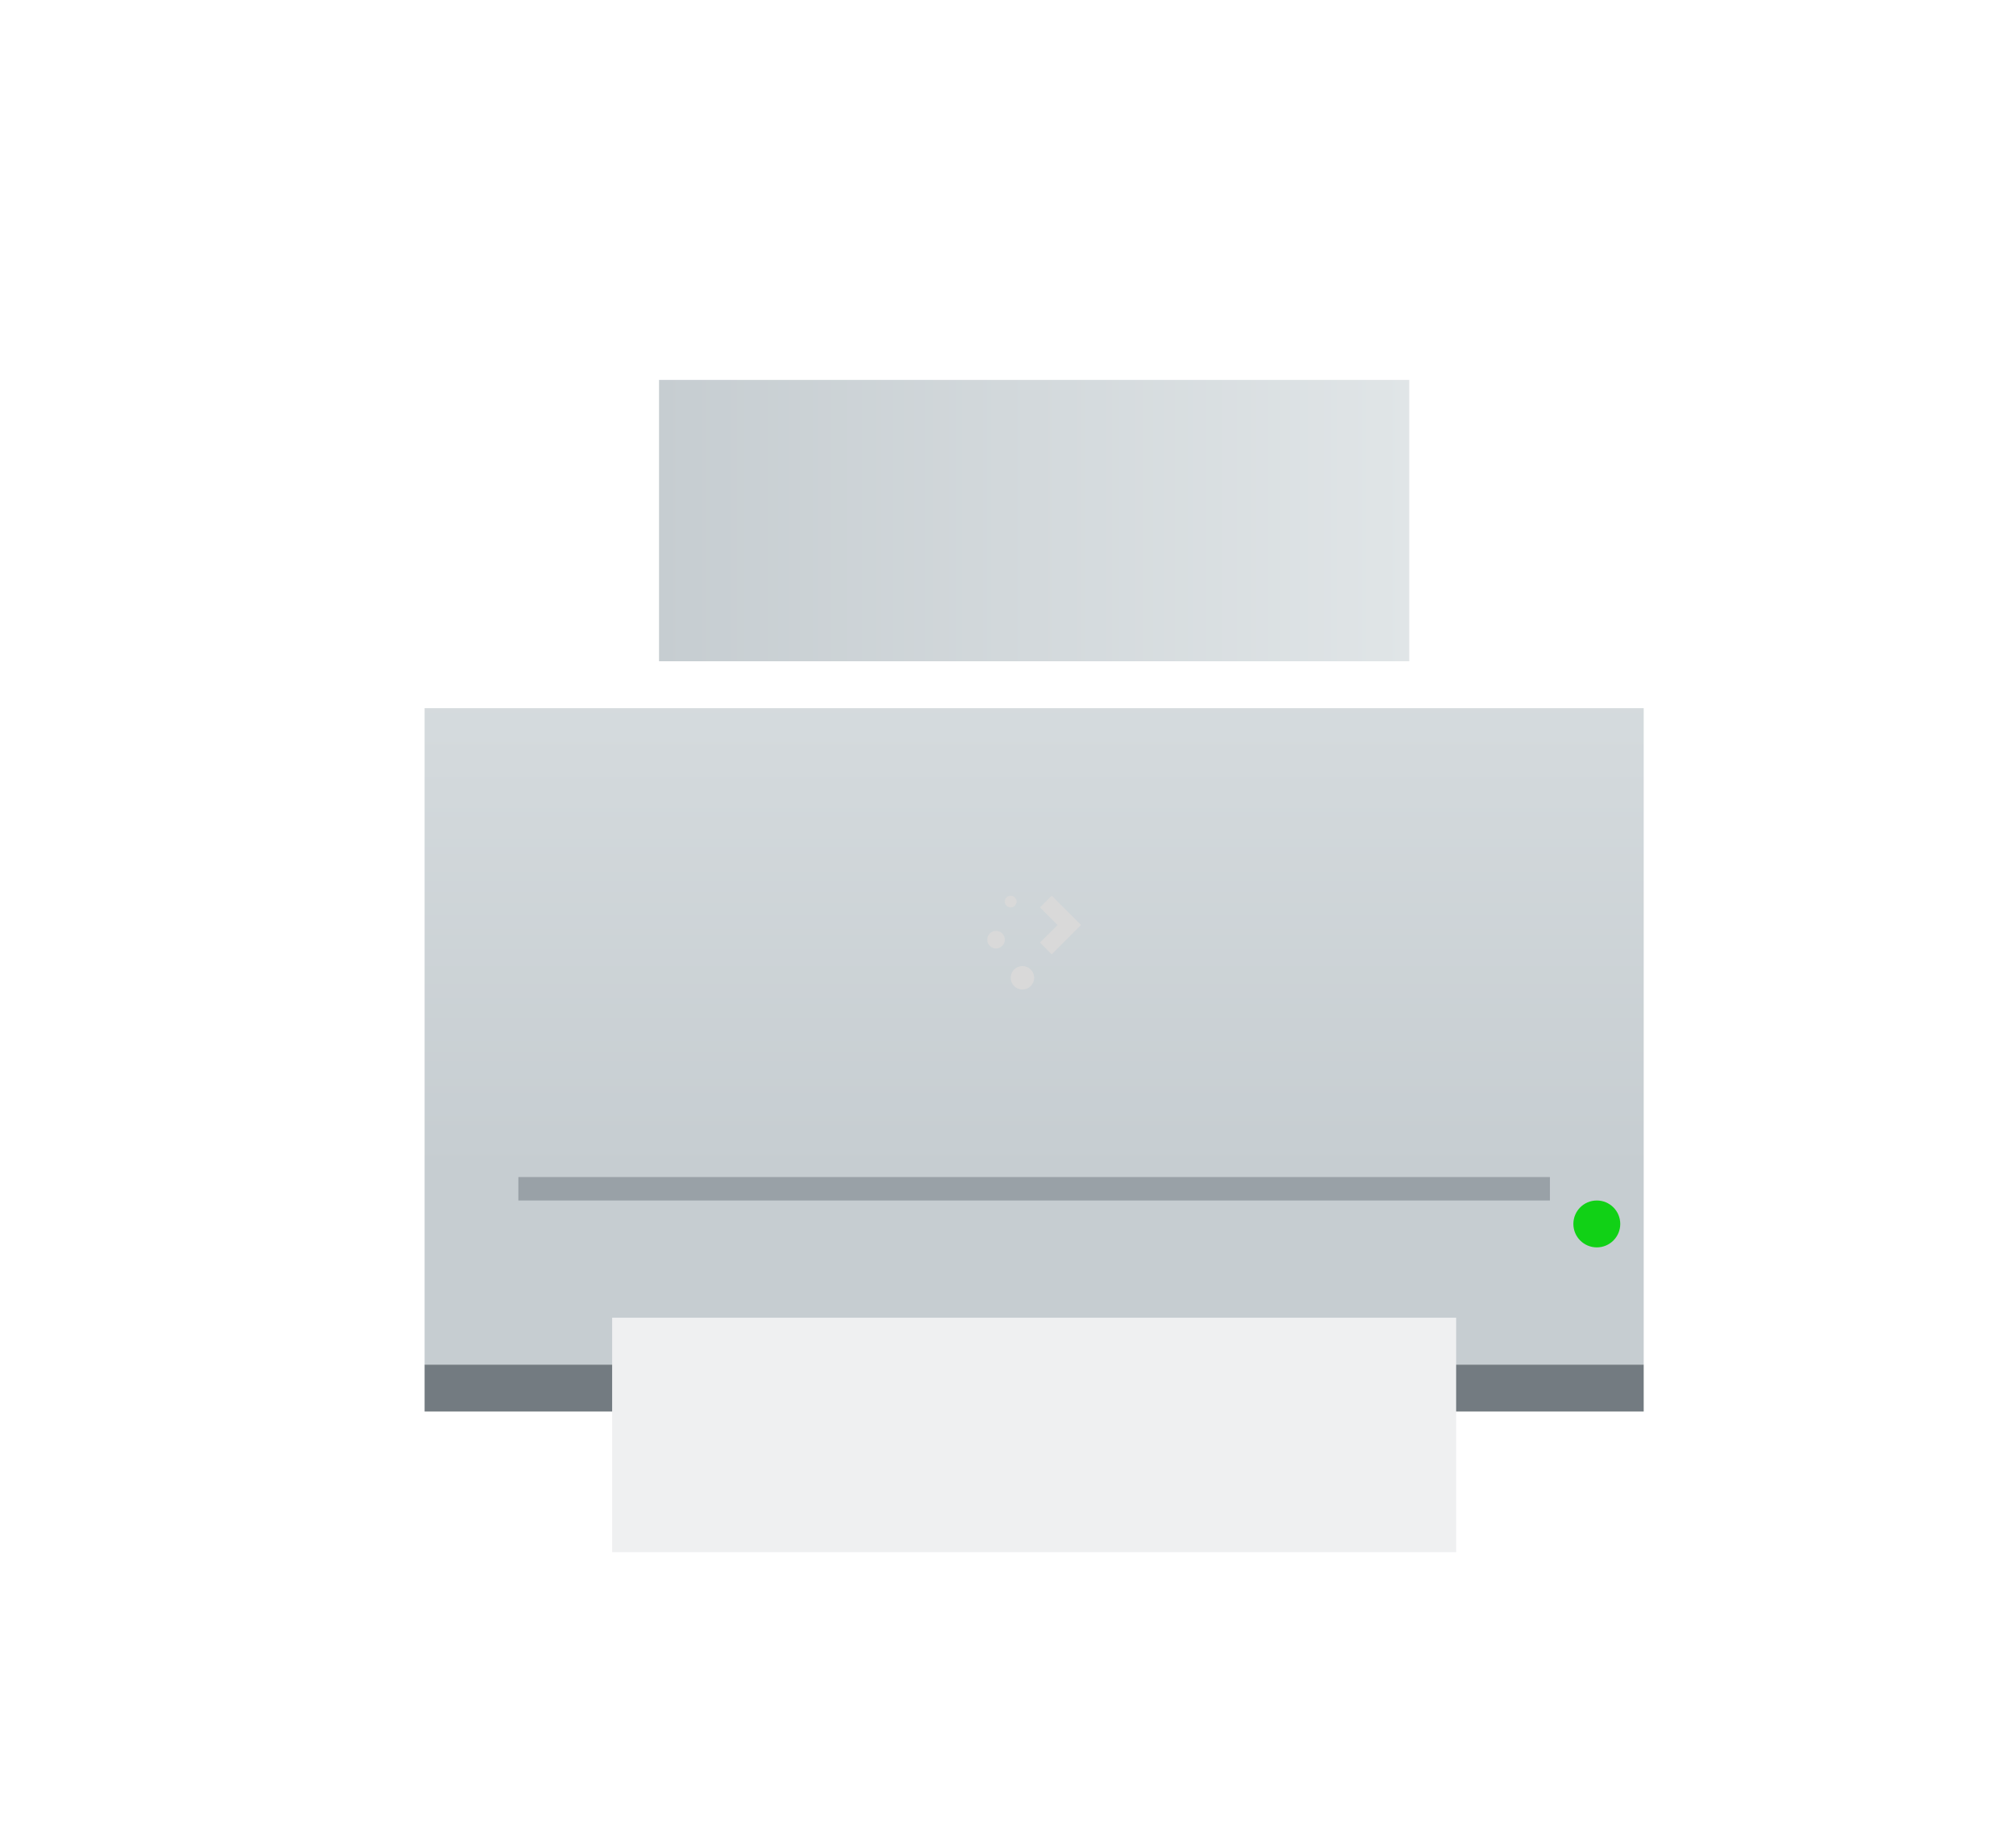
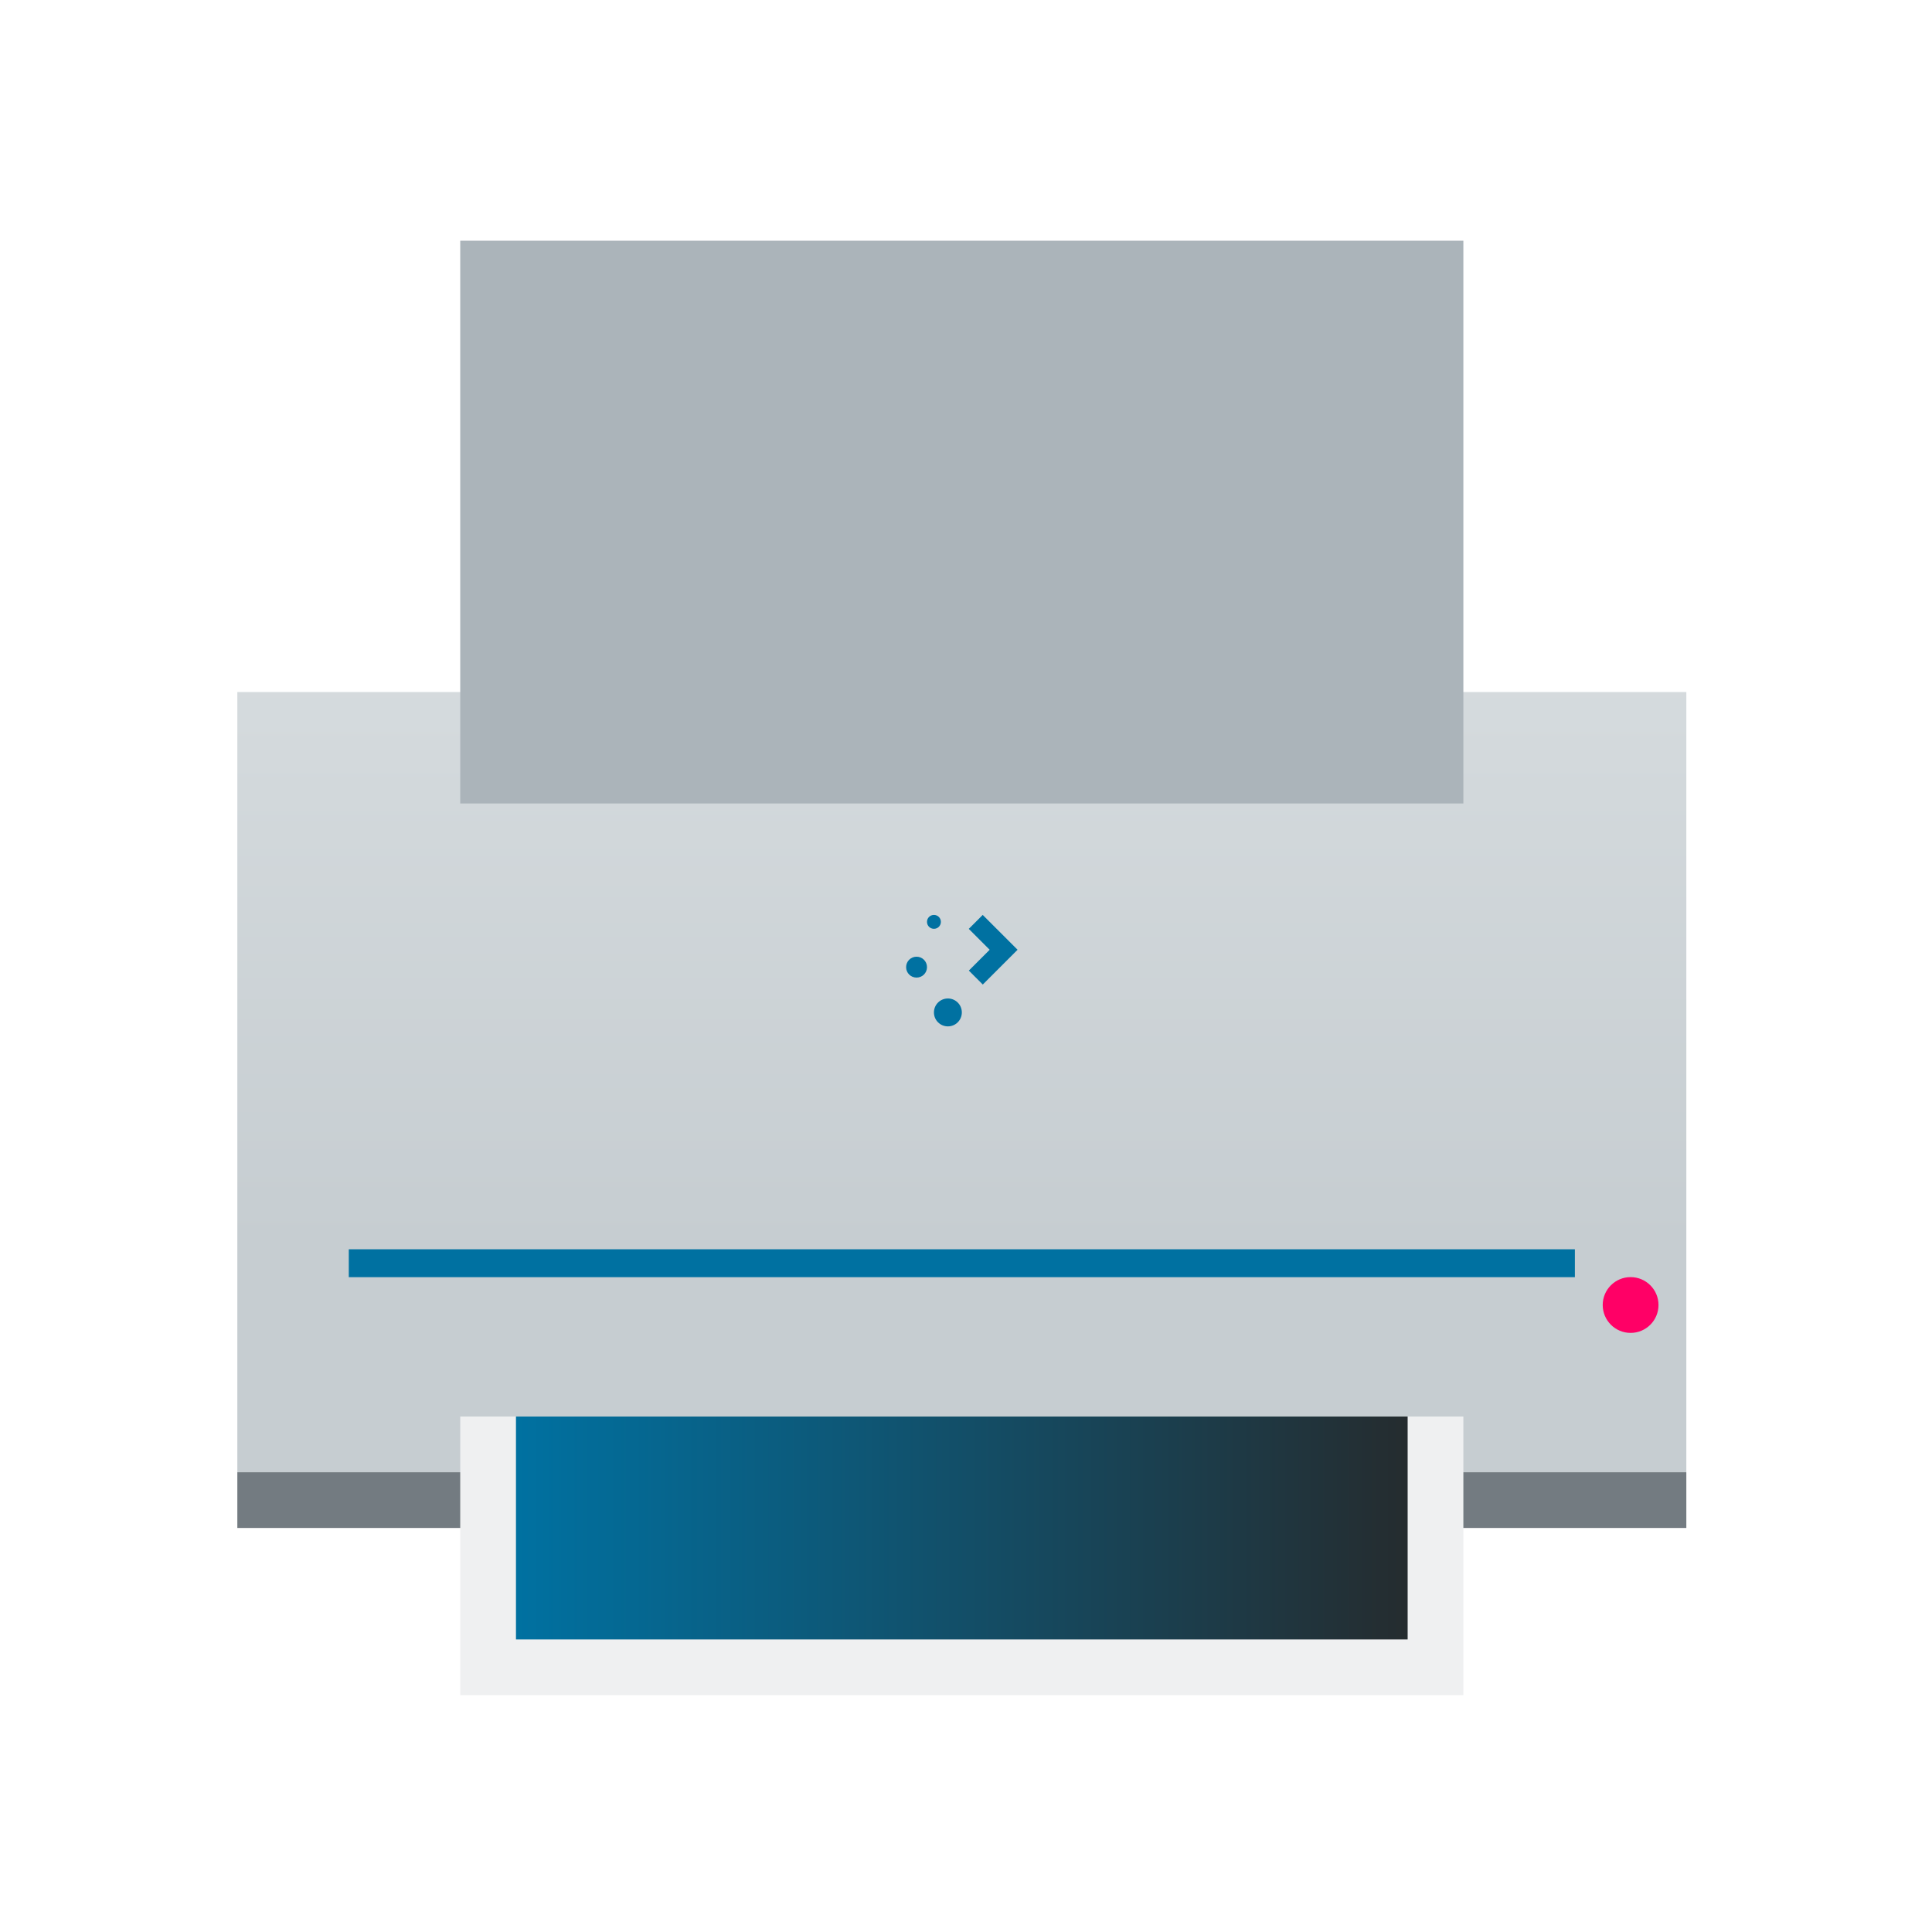
- <svg xmlns="http://www.w3.org/2000/svg" xmlns:xlink="http://www.w3.org/1999/xlink" version="1.1" x="0px" y="0px" viewBox="0 0 85.99 78.329" enable-background="new 0 0 1000 1000" xml:space="preserve" id="svg20" width="85.99" height="78.329">
-   <defs id="defs24">
-     <linearGradient id="linearGradient4617" xlink:href="#linearGradient4303" y1="531.798" y2="501.699" gradientUnits="userSpaceOnUse" x2="0" gradientTransform="matrix(1.083332,0,0,1.166668,-410.6184,-570.4314)" />
+ <svg xmlns="http://www.w3.org/2000/svg" xmlns:xlink="http://www.w3.org/1999/xlink" width="32" height="32" version="1.1" id="svg12">
+   <defs id="defs16">
+     <linearGradient id="linearGradient888">
+       <stop style="stop-color:#0071a1;stop-opacity:1" id="stop884" />
+       <stop offset="1" style="stop-color:#252c2f;stop-opacity:1" id="stop886" />
+     </linearGradient>
+     <linearGradient id="linearGradient4617" xlink:href="#linearGradient4303" y1="531.798" y2="501.699" gradientUnits="userSpaceOnUse" x2="0" gradientTransform="matrix(0.4999992,0,0,0.5384619,-225.9437,-275.7554)" />
    <linearGradient id="linearGradient4303">
      <stop style="stop-color:#c6cdd1" id="stop4305" />
      <stop offset="1" style="stop-color:#e0e5e7" id="stop4307" />
    </linearGradient>
-     <linearGradient id="linearGradient4930" xlink:href="#linearGradient4191" y1="533.798" y2="537.798" gradientUnits="userSpaceOnUse" x2="0" gradientTransform="matrix(1.11111,0,0,1,-421.9678,-485.798)" />
-     <linearGradient id="linearGradient4938" xlink:href="#linearGradient4191" y1="514.798" y2="511.798" gradientUnits="userSpaceOnUse" x2="0" gradientTransform="matrix(1,0,0,2.285719,-376.5715,-1150.683)" />
-     <linearGradient id="linearGradient4386" xlink:href="#linearGradient4903" y1="505.798" y2="503.798" gradientUnits="userSpaceOnUse" x2="0" gradientTransform="translate(-376.5715,-497.798)" />
-     <linearGradient id="linearGradient4982" xlink:href="#linearGradient4976" x1="394.571" gradientUnits="userSpaceOnUse" x2="422.571" gradientTransform="matrix(1.142856,0,0,1,-434.9382,-485.798)" />
-     <linearGradient id="linearGradient25" xlink:href="#linearGradient4770" y1="533.798" y2="546.798" x1="391.571" gradientUnits="userSpaceOnUse" x2="404.571" gradientTransform="translate(-378.5715,-485.798)" />
-     <linearGradient id="linearGradient32" xlink:href="#linearGradient4903" y1="519.798" y2="507.798" gradientUnits="userSpaceOnUse" x2="0" gradientTransform="matrix(1,0,0,1.333333,-376.5715,-667.064)" />
-     <linearGradient id="linearGradient34" xlink:href="#linearGradient4199" y1="28" y2="12" gradientUnits="userSpaceOnUse" x2="0" gradientTransform="translate(5.99998,16.00005)" />
-     <linearGradient id="linearGradient4199">
-       <stop style="stop-color:#2f3943" id="stop4201" />
-       <stop offset="1" style="stop-color:#4d5662" id="stop4203" />
-     </linearGradient>
-     <linearGradient id="linearGradient39" xlink:href="#linearGradient4199" y1="28" y2="12" gradientUnits="userSpaceOnUse" x2="0" gradientTransform="matrix(-1,0,0,1,57.99998,16.00005)" />
-     <linearGradient gradientTransform="translate(-376.5715,-485.798)" xlink:href="#linearGradient4199" id="linearGradient41" y1="524.798" x1="425.571" y2="511.798" x2="390.571" gradientUnits="userSpaceOnUse" />
-     <linearGradient id="linearGradient43" xlink:href="#linearGradient4770" y1="533.798" y2="546.798" x1="391.571" gradientUnits="userSpaceOnUse" x2="404.571" gradientTransform="translate(-376.5715,-507.798)" />
-     <linearGradient xlink:href="#linearGradient4303" id="linearGradient895" x1="28.11" y1="22.205" x2="60.11" y2="22.205" gradientUnits="userSpaceOnUse" />
+     <linearGradient id="linearGradient4930" xlink:href="#linearGradient4191" y1="533.798" y2="537.798" gradientUnits="userSpaceOnUse" x2="0" gradientTransform="matrix(0.5128199,0,0,0.4615384,-231.1819,-236.6938)" />
+     <linearGradient id="linearGradient4386" xlink:href="#linearGradient4903" y1="505.798" y2="503.798" gradientUnits="userSpaceOnUse" x2="0" gradientTransform="matrix(0.4615384,0,0,0.4615384,-210.2298,-242.2323)" />
+     <linearGradient id="linearGradient4402" xlink:href="#linearGradient4903" y1="507.798" y2="505.798" gradientUnits="userSpaceOnUse" x2="0" gradientTransform="matrix(0.4615384,0,0,0.4615384,-210.2298,-242.2323)" />
+     <linearGradient id="linearGradient4617-3" xlink:href="#linearGradient4303" y1="531.798" y2="501.699" gradientUnits="userSpaceOnUse" x2="0" gradientTransform="matrix(0.3333328,0,0,0.3589746,-128.8625,-175.8963)" />
+     <linearGradient id="linearGradient4930-5" xlink:href="#linearGradient4191" y1="533.798" y2="537.798" gradientUnits="userSpaceOnUse" x2="0" gradientTransform="matrix(0.3418799,0,0,0.3076923,-132.3546,-149.8552)" />
+     <linearGradient id="linearGradient4386-3" xlink:href="#linearGradient4903" y1="505.798" y2="503.798" gradientUnits="userSpaceOnUse" x2="0" gradientTransform="matrix(0.3076923,0,0,0.3076923,-118.3865,-153.5475)" />
+     <linearGradient id="linearGradient4402-6" xlink:href="#linearGradient4903" y1="507.798" y2="505.798" gradientUnits="userSpaceOnUse" x2="0" gradientTransform="matrix(0.3076923,0,0,0.3076923,-118.3865,-153.5475)" />
+     <linearGradient xlink:href="#linearGradient888" id="linearGradient887" x1="-23.454" y1="15.308" x2="-8.684" y2="15.308" gradientUnits="userSpaceOnUse" />
+     <linearGradient xlink:href="#linearGradient888" id="linearGradient895" x1="6.131" y1="18.146" x2="15.977" y2="18.146" gradientUnits="userSpaceOnUse" />
  </defs>
-   <rect width="52" x="18.11" y="30.205" rx="0" height="28" style="fill:url(#linearGradient4617);stroke-width:2;stroke-linecap:round;stroke-linejoin:round" id="rect4288" />
-   <rect width="52" x="18.11" y="58.206" height="2" style="fill:#737b81;stroke-width:2;stroke-linecap:round;stroke-linejoin:round" id="rect4290" />
-   <rect width="40" x="24.11" y="56.205" height="7" style="fill:url(#linearGradient4930);stroke-width:0.5;stroke-linejoin:round" id="rect4868" />
-   <rect width="36" x="26.11" y="56.205" height="10" style="fill:#eff0f1;stroke-width:0.5;stroke-linejoin:round" id="rect4299" />
-   <rect width="36" x="26.11" y="18.205" height="16" style="fill:url(#linearGradient4938);stroke-width:0.5;stroke-linejoin:round" id="rect4868-5" />
-   <rect width="32" x="28.11" y="14.205" height="16" style="fill:url(#linearGradient4386);stroke-width:0.5;stroke-linejoin:round" id="rect4299-2" />
-   <rect width="32" x="28.11" y="56.205" height="8" style="fill:url(#linearGradient4982);stroke-width:0.5;stroke-linejoin:round" id="rect4299-3" />
-   <path style="opacity:0.2;fill:url(#linearGradient4950);fill-rule:evenodd" id="path4942" d="m 24.11,56.205 10,10 h 24 v -3 h 2 v -7 z" />
-   <rect width="32" x="28.11" y="16.205" height="12" style="fill:url(#linearGradient895);stroke-width:0.5;stroke-linejoin:round;fill-opacity:1.0" id="rect4299-2-2-8" />
-   <rect width="32" x="28.11" y="18.205" height="16" style="fill:url(#linearGradient4394);stroke-width:0.5;stroke-linejoin:round" id="rect4299-2-2" />
-   <path style="fill:url(#linearGradient4545);stroke-width:2;stroke-linecap:round;stroke-linejoin:round" id="rect4512" d="m 18.11,32.206 v 22 h 2 c 1.108,0 2,-0.892 2,-2 V 34.206 c 0,-1.108 -1,-2 -2,-2 z" />
-   <path style="fill:url(#linearGradient4545-5);stroke-width:2;stroke-linecap:round;stroke-linejoin:round" id="rect4512-0" d="m 70.11,32.206 v 22 h -2 c -1.108,0 -2,-0.892 -2,-2 V 34.206 c 0,-1.108 1,-2 2,-2 z" />
-   <circle cx="68.11" cy="52.205" style="fill:#11d116;stroke-width:2;stroke-linecap:round;stroke-linejoin:round" r="1" id="path4292" />
-   <rect width="44" x="22.11" y="50.205" height="1" style="fill:#99a1a7;stroke-width:2;stroke-linecap:round;stroke-linejoin:bevel" id="rect4826" />
-   <path style="fill:url(#linearGradient4852);stroke-width:2;stroke-linecap:round;stroke-linejoin:bevel" id="rect4841" d="m 26.11,34.205 v 10 c 0,1.108 0.892,2 2,2 h 32 c 1.108,0 2,-0.892 2,-2 V 34.205 Z" />
-   <path style="opacity:0.2;fill:url(#linearGradient4950-6);fill-rule:evenodd" id="path4942-8" d="m 26.11,34.205 14,14 h 22 V 34.205 Z" />
-   <path style="fill:#d9d9d9" id="rect4119" d="m 43.11,38.205 c -0.139,0 -0.25,0.112 -0.25,0.25 0,0.139 0.112,0.25 0.25,0.25 0.139,0 0.25,-0.112 0.25,-0.25 0,-0.139 -0.112,-0.25 -0.25,-0.25 z m 1.75,0 -0.5,0.5 0.75,0.75 -0.25,0.25 -0.25,0.25 -0.25,0.25 0.5,0.5 0.25,-0.25 0.25,-0.25 0.25,-0.25 0.5,-0.5 z m -2.375,1.5 c -0.208,0 -0.375,0.167 -0.375,0.375 0,0.208 0.167,0.375 0.375,0.375 0.208,0 0.375,-0.167 0.375,-0.375 0,-0.208 -0.167,-0.375 -0.375,-0.375 z m 1.125,1.5 c -0.277,0 -0.5,0.223 -0.5,0.5 0,0.277 0.223,0.5 0.5,0.5 0.277,0 0.5,-0.223 0.5,-0.5 0,-0.277 -0.223,-0.5 -0.5,-0.5 z" />
+   <g id="printer" transform="translate(32,10)">
+     <rect style="opacity:0.001" width="32" height="32" x="-32" y="-10" id="rect7" />
+     <rect width="24" x="-28.069" y="1.462" rx="0" height="12.923" style="fill:url(#linearGradient4617);stroke-width:0.923;stroke-linecap:round;stroke-linejoin:round" id="rect4288" />
+     <rect width="24" x="-28.069" y="14.385" height="0.923" style="fill:#737b81;stroke-width:0.923;stroke-linecap:round;stroke-linejoin:round" id="rect4290" />
+     <rect width="18.462" x="-25.3" y="13.462" height="3.231" style="fill:url(#linearGradient4930);stroke-width:0.231;stroke-linejoin:round" id="rect4868" />
+     <rect width="16.615" x="-24.377" y="13.462" height="4.615" style="fill:#eff0f1;stroke-width:0.231;stroke-linejoin:round" id="rect4299" />
+     <rect width="16.615" x="-24.377" y="-6.013" height="9.321" style="fill:#abb4ba;fill-opacity:1;stroke-width:0.259;stroke-linejoin:round" id="rect4868-5" />
+     <rect width="14.769" x="-23.454" y="-5.923" height="7.385" style="fill:url(#linearGradient4386);stroke-width:0.231;stroke-linejoin:round" id="rect4299-2" />
+     <rect width="14.769" x="-23.454" y="13.462" height="3.692" style="opacity:1;fill:url(#linearGradient887);fill-opacity:1;stroke-width:0.231;stroke-linejoin:round" id="rect4299-3" />
+     <path style="opacity:0.2;fill:url(#linearGradient4950);fill-rule:evenodd;stroke-width:0.462" id="path4942" d="m -25.3,13.462 4.615,4.615 h 11.077 v -1.385 h 0.923 v -3.231 z" />
+     <rect width="14.769" x="-23.454" y="-5" height="5.538" style="fill:url(#linearGradient4402);stroke-width:0.231;stroke-linejoin:round" id="rect4299-2-2-8" />
+     <rect width="14.769" x="-23.454" y="-4.077" height="7.385" style="fill:url(#linearGradient4394);stroke-width:0.231;stroke-linejoin:round" id="rect4299-2-2" />
+     <path style="fill:url(#linearGradient4545);stroke-width:0.923;stroke-linecap:round;stroke-linejoin:round" id="rect4512" d="M -28.069,2.385 V 12.539 h 0.923 c 0.511,0 0.923,-0.412 0.923,-0.923 V 3.308 c 0,-0.511 -0.462,-0.923 -0.923,-0.923 z" />
+     <path style="fill:url(#linearGradient4545-5);stroke-width:0.923;stroke-linecap:round;stroke-linejoin:round" id="rect4512-0" d="M -4.069,2.385 V 12.539 h -0.923 c -0.511,0 -0.923,-0.412 -0.923,-0.923 V 3.308 c 0,-0.511 0.462,-0.923 0.923,-0.923 z" />
+     <circle cx="-4.992" cy="11.615" style="fill:#ff0066;fill-opacity:1;stroke-width:0.923;stroke-linecap:round;stroke-linejoin:round" r="0.462" id="path4292" />
+     <rect width="20.308" x="-26.223" y="10.692" height="0.462" style="fill:#0071a1;fill-opacity:1;stroke-width:0.923;stroke-linecap:round;stroke-linejoin:bevel" id="rect4826" />
+     <path style="fill:url(#linearGradient4852);stroke-width:0.923;stroke-linecap:round;stroke-linejoin:bevel" id="rect4841" d="m -24.377,3.308 v 4.615 c 0,0.511 0.412,0.923 0.923,0.923 h 14.769 c 0.511,0 0.923,-0.412 0.923,-0.923 V 3.308 Z" />
+     <path style="opacity:0.2;fill:url(#linearGradient4950-6);fill-rule:evenodd;stroke-width:0.462" id="path4942-8" d="M -24.377,3.308 -17.915,9.769 H -7.761 V 3.308 Z" />
+     <path style="fill:#0071a1;fill-opacity:1;stroke-width:0.462" id="rect4119" d="m -16.531,5.154 c -0.064,0 -0.115,0.051 -0.115,0.115 0,0.064 0.051,0.115 0.115,0.115 0.064,0 0.115,-0.051 0.115,-0.115 0,-0.064 -0.051,-0.115 -0.115,-0.115 z m 0.808,0 -0.231,0.231 0.346,0.346 -0.115,0.115 -0.115,0.115 -0.115,0.115 0.231,0.231 0.115,-0.115 0.115,-0.115 0.115,-0.115 0.231,-0.231 z m -1.096,0.692 c -0.096,0 -0.173,0.077 -0.173,0.173 0,0.096 0.077,0.173 0.173,0.173 0.096,0 0.173,-0.077 0.173,-0.173 0,-0.096 -0.077,-0.173 -0.173,-0.173 z m 0.519,0.692 c -0.128,0 -0.231,0.103 -0.231,0.231 0,0.128 0.103,0.231 0.231,0.231 0.128,0 0.231,-0.103 0.231,-0.231 0,-0.128 -0.103,-0.231 -0.231,-0.231 z" />
+   </g>
+   <g id="22-22-printer" transform="translate(32,10)">
+     <rect style="opacity:0.001" width="22" height="22" x="0" y="0" id="rect2" />
+     <rect width="16" x="3.054" y="8.915" rx="0" height="8.615" style="fill:url(#linearGradient4617-3);stroke-width:0.615;stroke-linecap:round;stroke-linejoin:round" id="rect4288-9" />
+     <rect width="16" x="3.054" y="17.53" height="0.615" style="fill:#737b81;stroke-width:0.615;stroke-linecap:round;stroke-linejoin:round" id="rect4290-1" />
+     <rect width="12.308" x="4.9" y="16.915" height="2.154" style="fill:url(#linearGradient4930-5);stroke-width:0.154;stroke-linejoin:round" id="rect4868-2" />
+     <rect width="11.077" x="5.516" y="16.915" height="3.077" style="fill:#eff0f1;stroke-width:0.154;stroke-linejoin:round" id="rect4299-7" />
+     <rect width="11.077" x="5.516" y="4.184" height="5.961" style="fill:#a9b2bc;fill-opacity:1;stroke-width:0.169;stroke-linejoin:round" id="rect4868-5-0" />
+     <rect width="9.846" x="6.131" y="3.992" height="4.923" style="fill:url(#linearGradient4386-3);stroke-width:0.154;stroke-linejoin:round" id="rect4299-2-9" />
+     <rect width="9.846" x="6.131" y="16.915" height="2.462" style="opacity:1;fill:url(#linearGradient895);fill-opacity:1.0;stroke-width:0.154;stroke-linejoin:round" id="rect4299-3-3" />
+     <path style="opacity:0.2;fill:url(#linearGradient4950);fill-rule:evenodd;stroke-width:0.308" id="path4942-6" d="M 4.9,16.915 7.977,19.992 h 7.385 v -0.923 h 0.615 v -2.154 z" />
+     <rect width="9.846" x="6.131" y="4.607" height="3.692" style="fill:url(#linearGradient4402-6);stroke-width:0.154;stroke-linejoin:round" id="rect4299-2-2-8-0" />
+     <rect width="9.846" x="6.131" y="5.223" height="4.923" style="fill:url(#linearGradient4394);stroke-width:0.154;stroke-linejoin:round" id="rect4299-2-2-6" />
+     <path style="fill:url(#linearGradient4545);stroke-width:0.615;stroke-linecap:round;stroke-linejoin:round" id="rect4512-2" d="m 3.054,9.53 v 6.769 h 0.615 c 0.341,0 0.615,-0.274 0.615,-0.615 v -5.538 c 0,-0.341 -0.308,-0.615 -0.615,-0.615 z" />
+     <path style="fill:url(#linearGradient4545-5);stroke-width:0.615;stroke-linecap:round;stroke-linejoin:round" id="rect4512-0-6" d="m 19.054,9.53 v 6.769 h -0.615 c -0.341,0 -0.615,-0.274 -0.615,-0.615 v -5.538 c 0,-0.341 0.308,-0.615 0.615,-0.615 z" />
+     <circle cx="18.439" cy="15.684" style="fill:#ff0066;fill-opacity:1;stroke-width:0.615;stroke-linecap:round;stroke-linejoin:round" r="0.308" id="path4292-1" />
+     <rect width="13.538" x="4.285" y="15.069" height="0.308" style="fill:#0071a1;fill-opacity:1;stroke-width:0.615;stroke-linecap:round;stroke-linejoin:bevel" id="rect4826-8" />
+     <path style="fill:url(#linearGradient4852);stroke-width:0.615;stroke-linecap:round;stroke-linejoin:bevel" id="rect4841-7" d="m 5.516,10.146 v 3.077 c 0,0.341 0.274,0.615 0.615,0.615 h 9.846 c 0.341,0 0.615,-0.274 0.615,-0.615 v -3.077 z" />
+     <path style="opacity:0.2;fill:url(#linearGradient4950-6);fill-rule:evenodd;stroke-width:0.308" id="path4942-8-9" d="m 5.516,10.146 4.308,4.308 h 6.769 v -4.308 z" />
+     <path style="fill:#0071a1;fill-opacity:1;stroke-width:0.308" id="rect4119-2" d="m 10.746,11.377 c -0.043,0 -0.077,0.034 -0.077,0.077 0,0.043 0.034,0.077 0.077,0.077 0.043,0 0.077,-0.034 0.077,-0.077 0,-0.043 -0.034,-0.077 -0.077,-0.077 z m 0.538,0 -0.154,0.154 0.231,0.231 -0.077,0.077 -0.077,0.077 -0.077,0.077 0.154,0.154 0.077,-0.077 0.077,-0.077 0.077,-0.077 0.154,-0.154 z m -0.731,0.462 c -0.064,0 -0.115,0.051 -0.115,0.115 0,0.064 0.051,0.115 0.115,0.115 0.064,0 0.115,-0.051 0.115,-0.115 0,-0.064 -0.051,-0.115 -0.115,-0.115 z m 0.346,0.462 c -0.085,0 -0.154,0.069 -0.154,0.154 0,0.085 0.069,0.154 0.154,0.154 0.085,0 0.154,-0.069 0.154,-0.154 0,-0.085 -0.069,-0.154 -0.154,-0.154 z" />
+   </g>
</svg>
